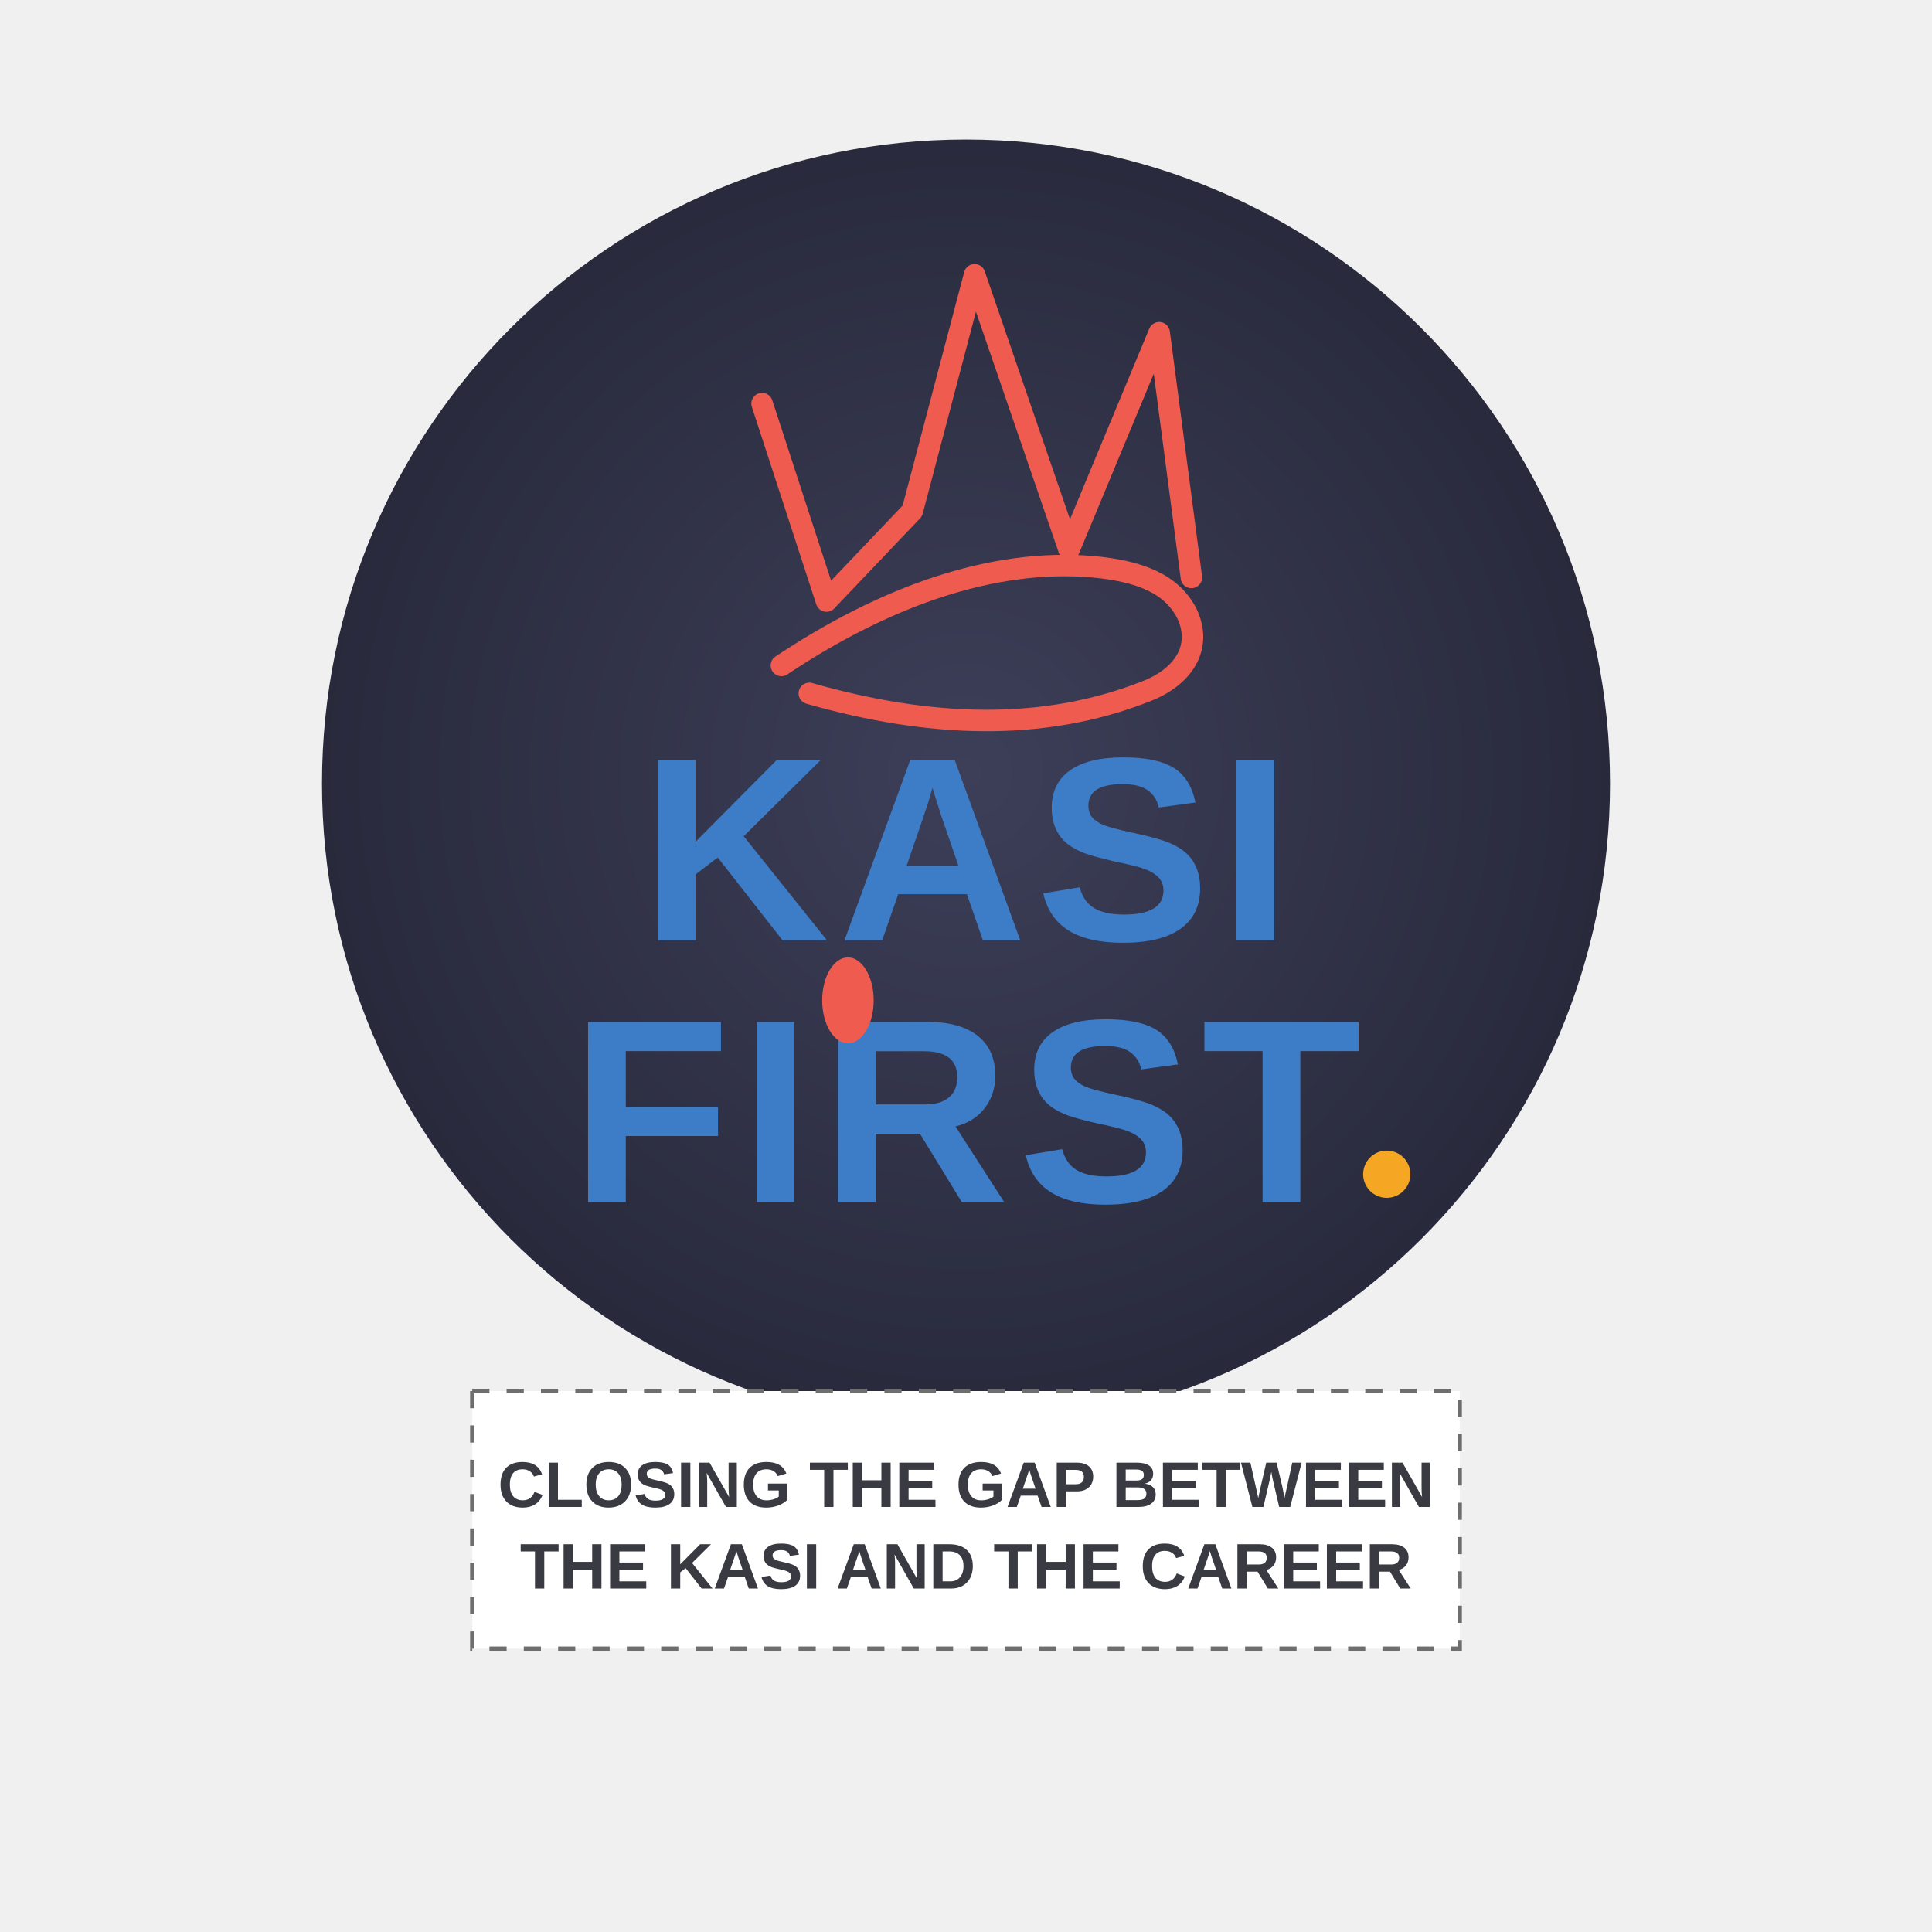
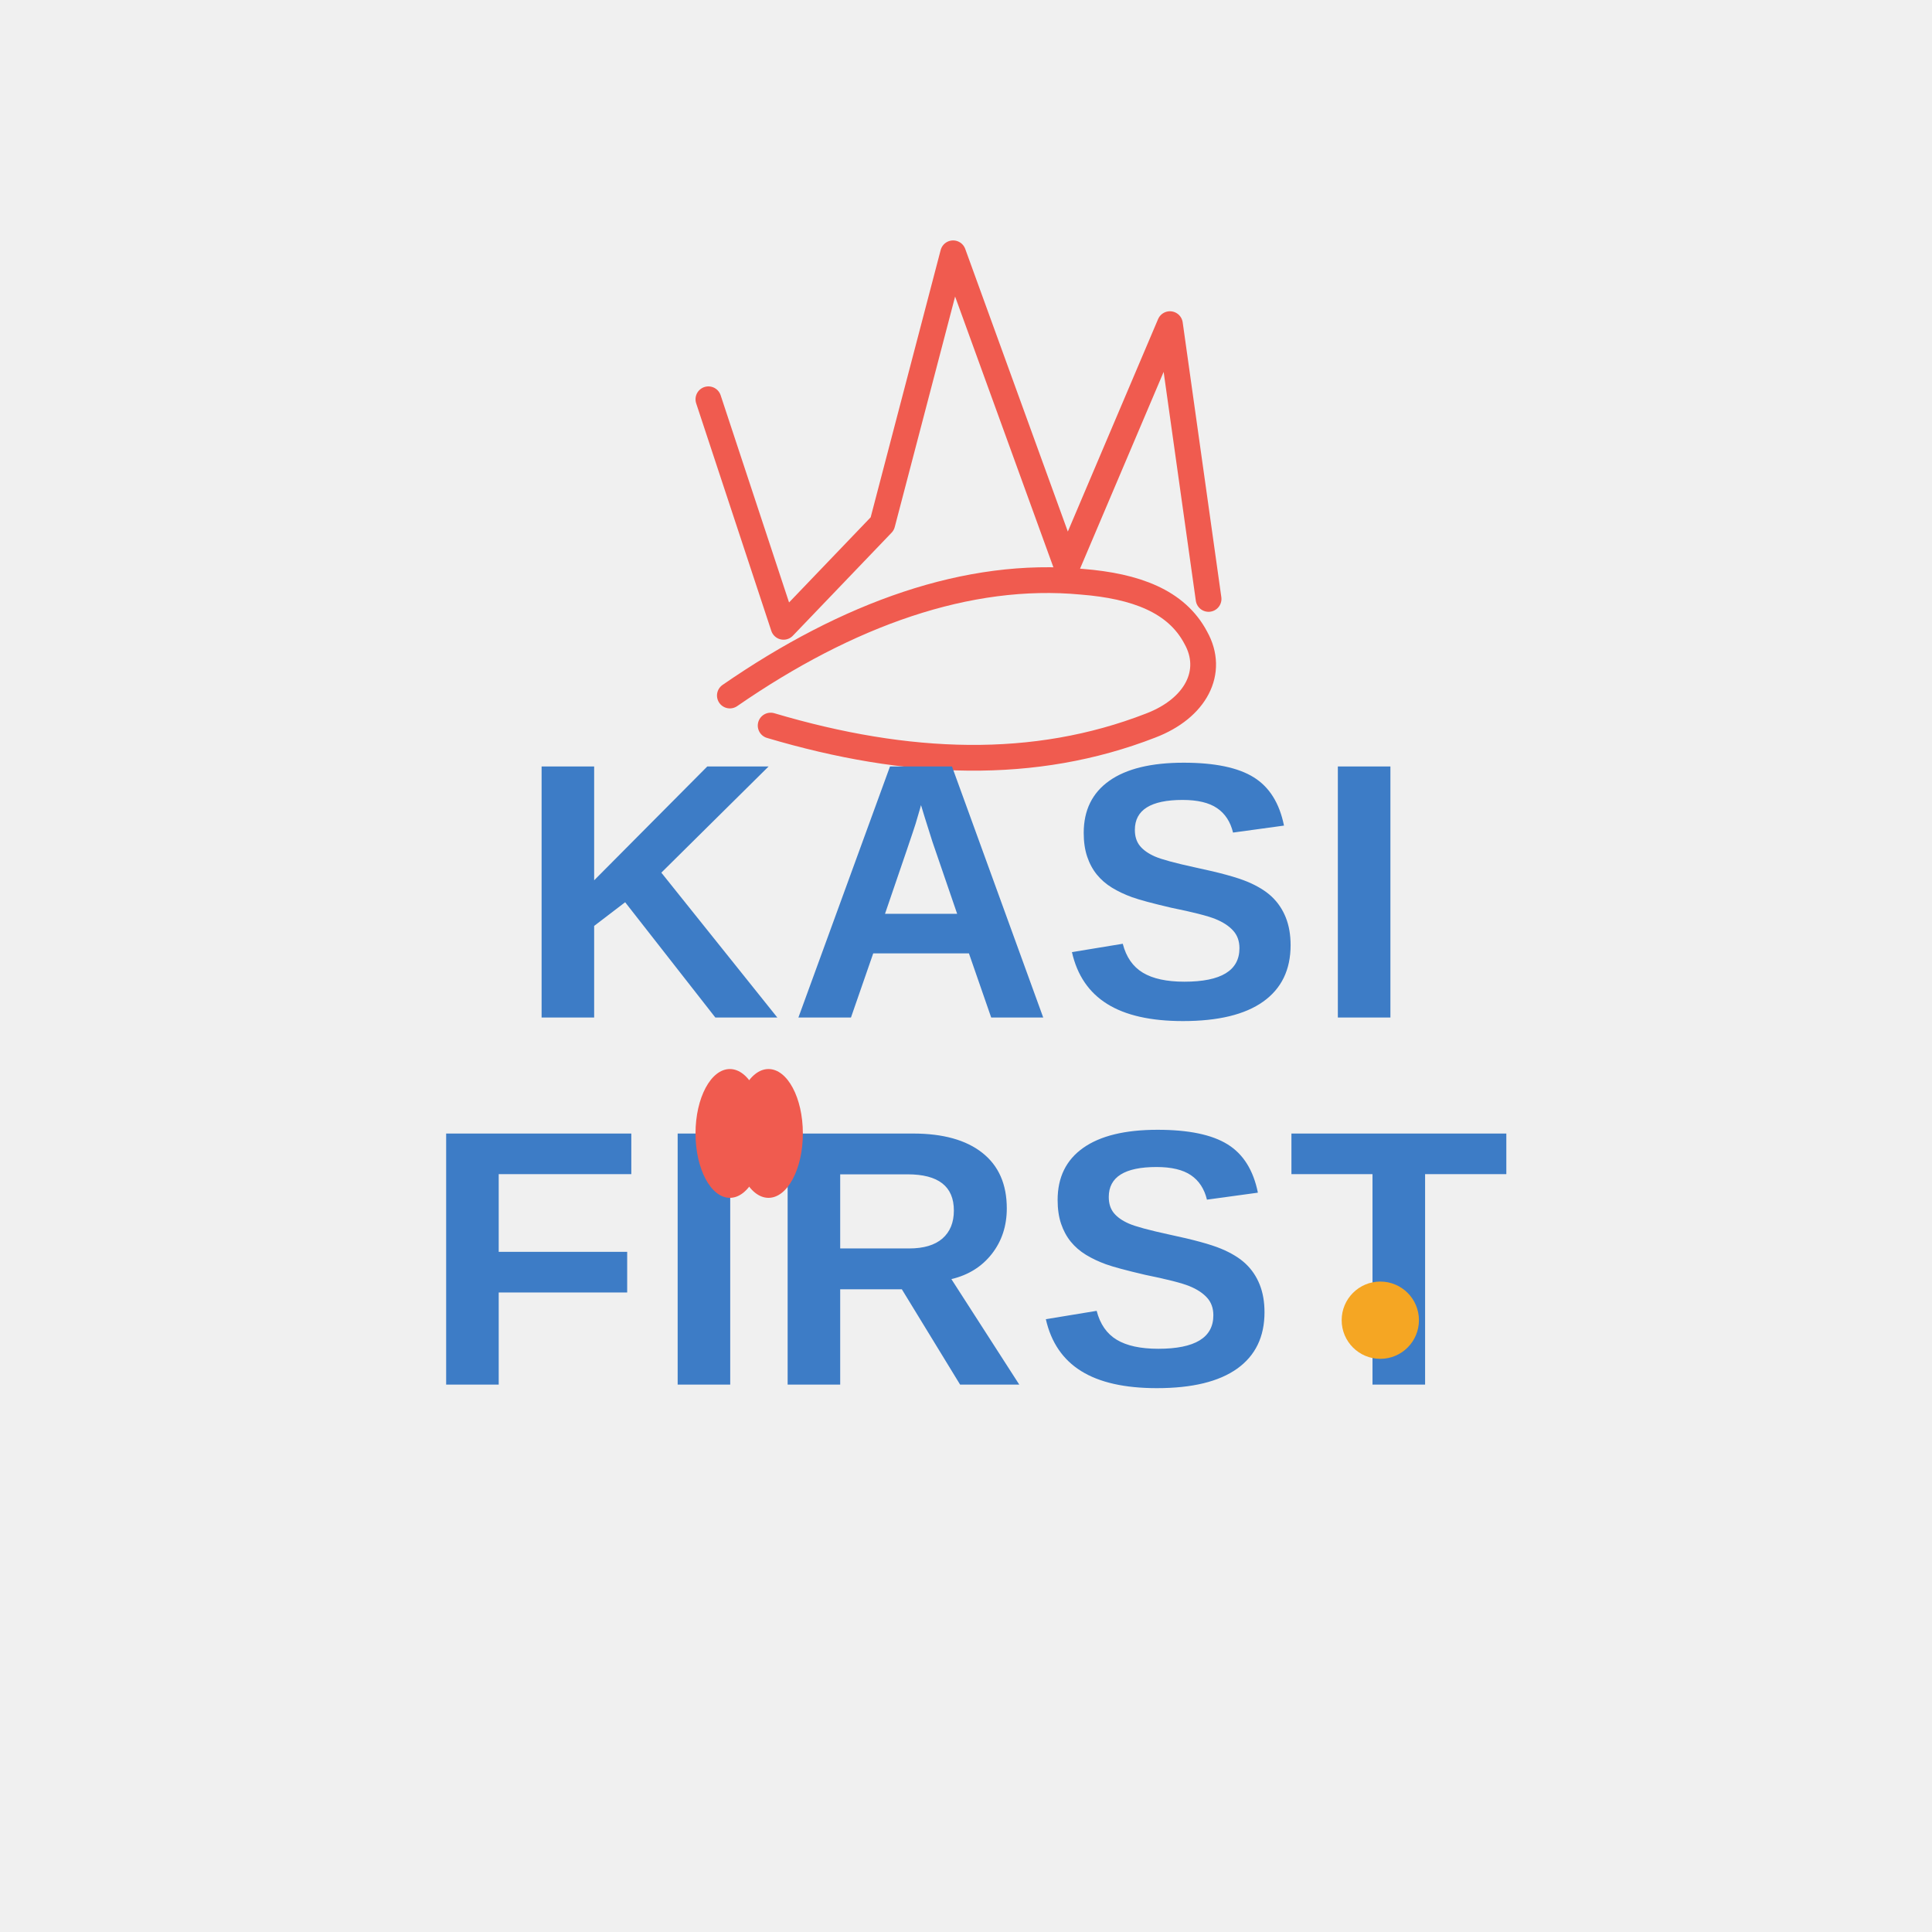
<svg xmlns="http://www.w3.org/2000/svg" width="900" height="900" viewBox="0 0 900 900" fill="none" role="img" aria-labelledby="title desc">
-   <defs>
-     <radialGradient id="bg" cx="0" cy="0" r="1" gradientUnits="userSpaceOnUse" gradientTransform="translate(450 360) rotate(90) scale(460)">
-       <stop stop-color="#3D3F59" />
-       <stop offset="1" stop-color="#1D1E2C" />
-     </radialGradient>
-   </defs>
-   <circle cx="450" cy="365" r="300" fill="url(#bg)" />
-   <path d="M355 188L385 280L425 238L454 128L498 256L540 155L555 269" stroke="#F05B4F" stroke-width="10" stroke-linecap="round" stroke-linejoin="round" fill="none" />
-   <path d="M364 310C412 278 462 260 509 264C531 266 546 272 553 286C560 301 552 315 534 322C486 341 433 339 377 323" stroke="#F05B4F" stroke-width="10" stroke-linecap="round" fill="none" />
-   <text x="450" y="438" text-anchor="middle" font-size="122" font-weight="700" fill="#3D7CC6" font-family="Arial, Helvetica, sans-serif" letter-spacing="4">KASI</text>
-   <text x="450" y="560" text-anchor="middle" font-size="122" font-weight="700" fill="#3D7CC6" font-family="Arial, Helvetica, sans-serif" letter-spacing="4">FIRST</text>
-   <ellipse cx="395" cy="466" rx="12" ry="20" fill="#F05B4F" />
-   <circle cx="646" cy="547" r="11" fill="#F5A623" />
-   <rect x="220" y="648" width="460" height="120" fill="white" stroke="#6E6E6E" stroke-width="2" stroke-dasharray="8 8" />
-   <text x="450" y="702" text-anchor="middle" font-size="30" font-weight="700" fill="#3A3A42" font-family="Arial, Helvetica, sans-serif">CLOSING THE GAP BETWEEN</text>
-   <text x="450" y="740" text-anchor="middle" font-size="30" font-weight="700" fill="#3A3A42" font-family="Arial, Helvetica, sans-serif">THE KASI AND THE CAREER</text>
+   <path d="M330 186L365 292L411 244L444 118L497 264L545 151L563 279" stroke="#F05B4F" stroke-width="12" stroke-linecap="round" stroke-linejoin="round" />
+   <path d="M340 324C395 286 451 266 504 271C529 273 548 280 557 297C566 313 557 330 536 338C482 359 423 357 359 338" stroke="#F05B4F" stroke-width="12" stroke-linecap="round" />
+   <text x="450" y="474" text-anchor="middle" font-size="170" font-weight="700" fill="#3D7CC6" font-family="Arial, Helvetica, sans-serif" letter-spacing="4">KASI</text>
+   <text x="450" y="645" text-anchor="middle" font-size="170" font-weight="700" fill="#3D7CC6" font-family="Arial, Helvetica, sans-serif" letter-spacing="4">FIRST</text>
+   <ellipse cx="340" cy="528" rx="16" ry="30" fill="#F05B4F" />
+   <ellipse cx="358" cy="528" rx="16" ry="30" fill="#F05B4F" />
+   <circle cx="643" cy="615" r="18" fill="#F5A623" />
</svg>
